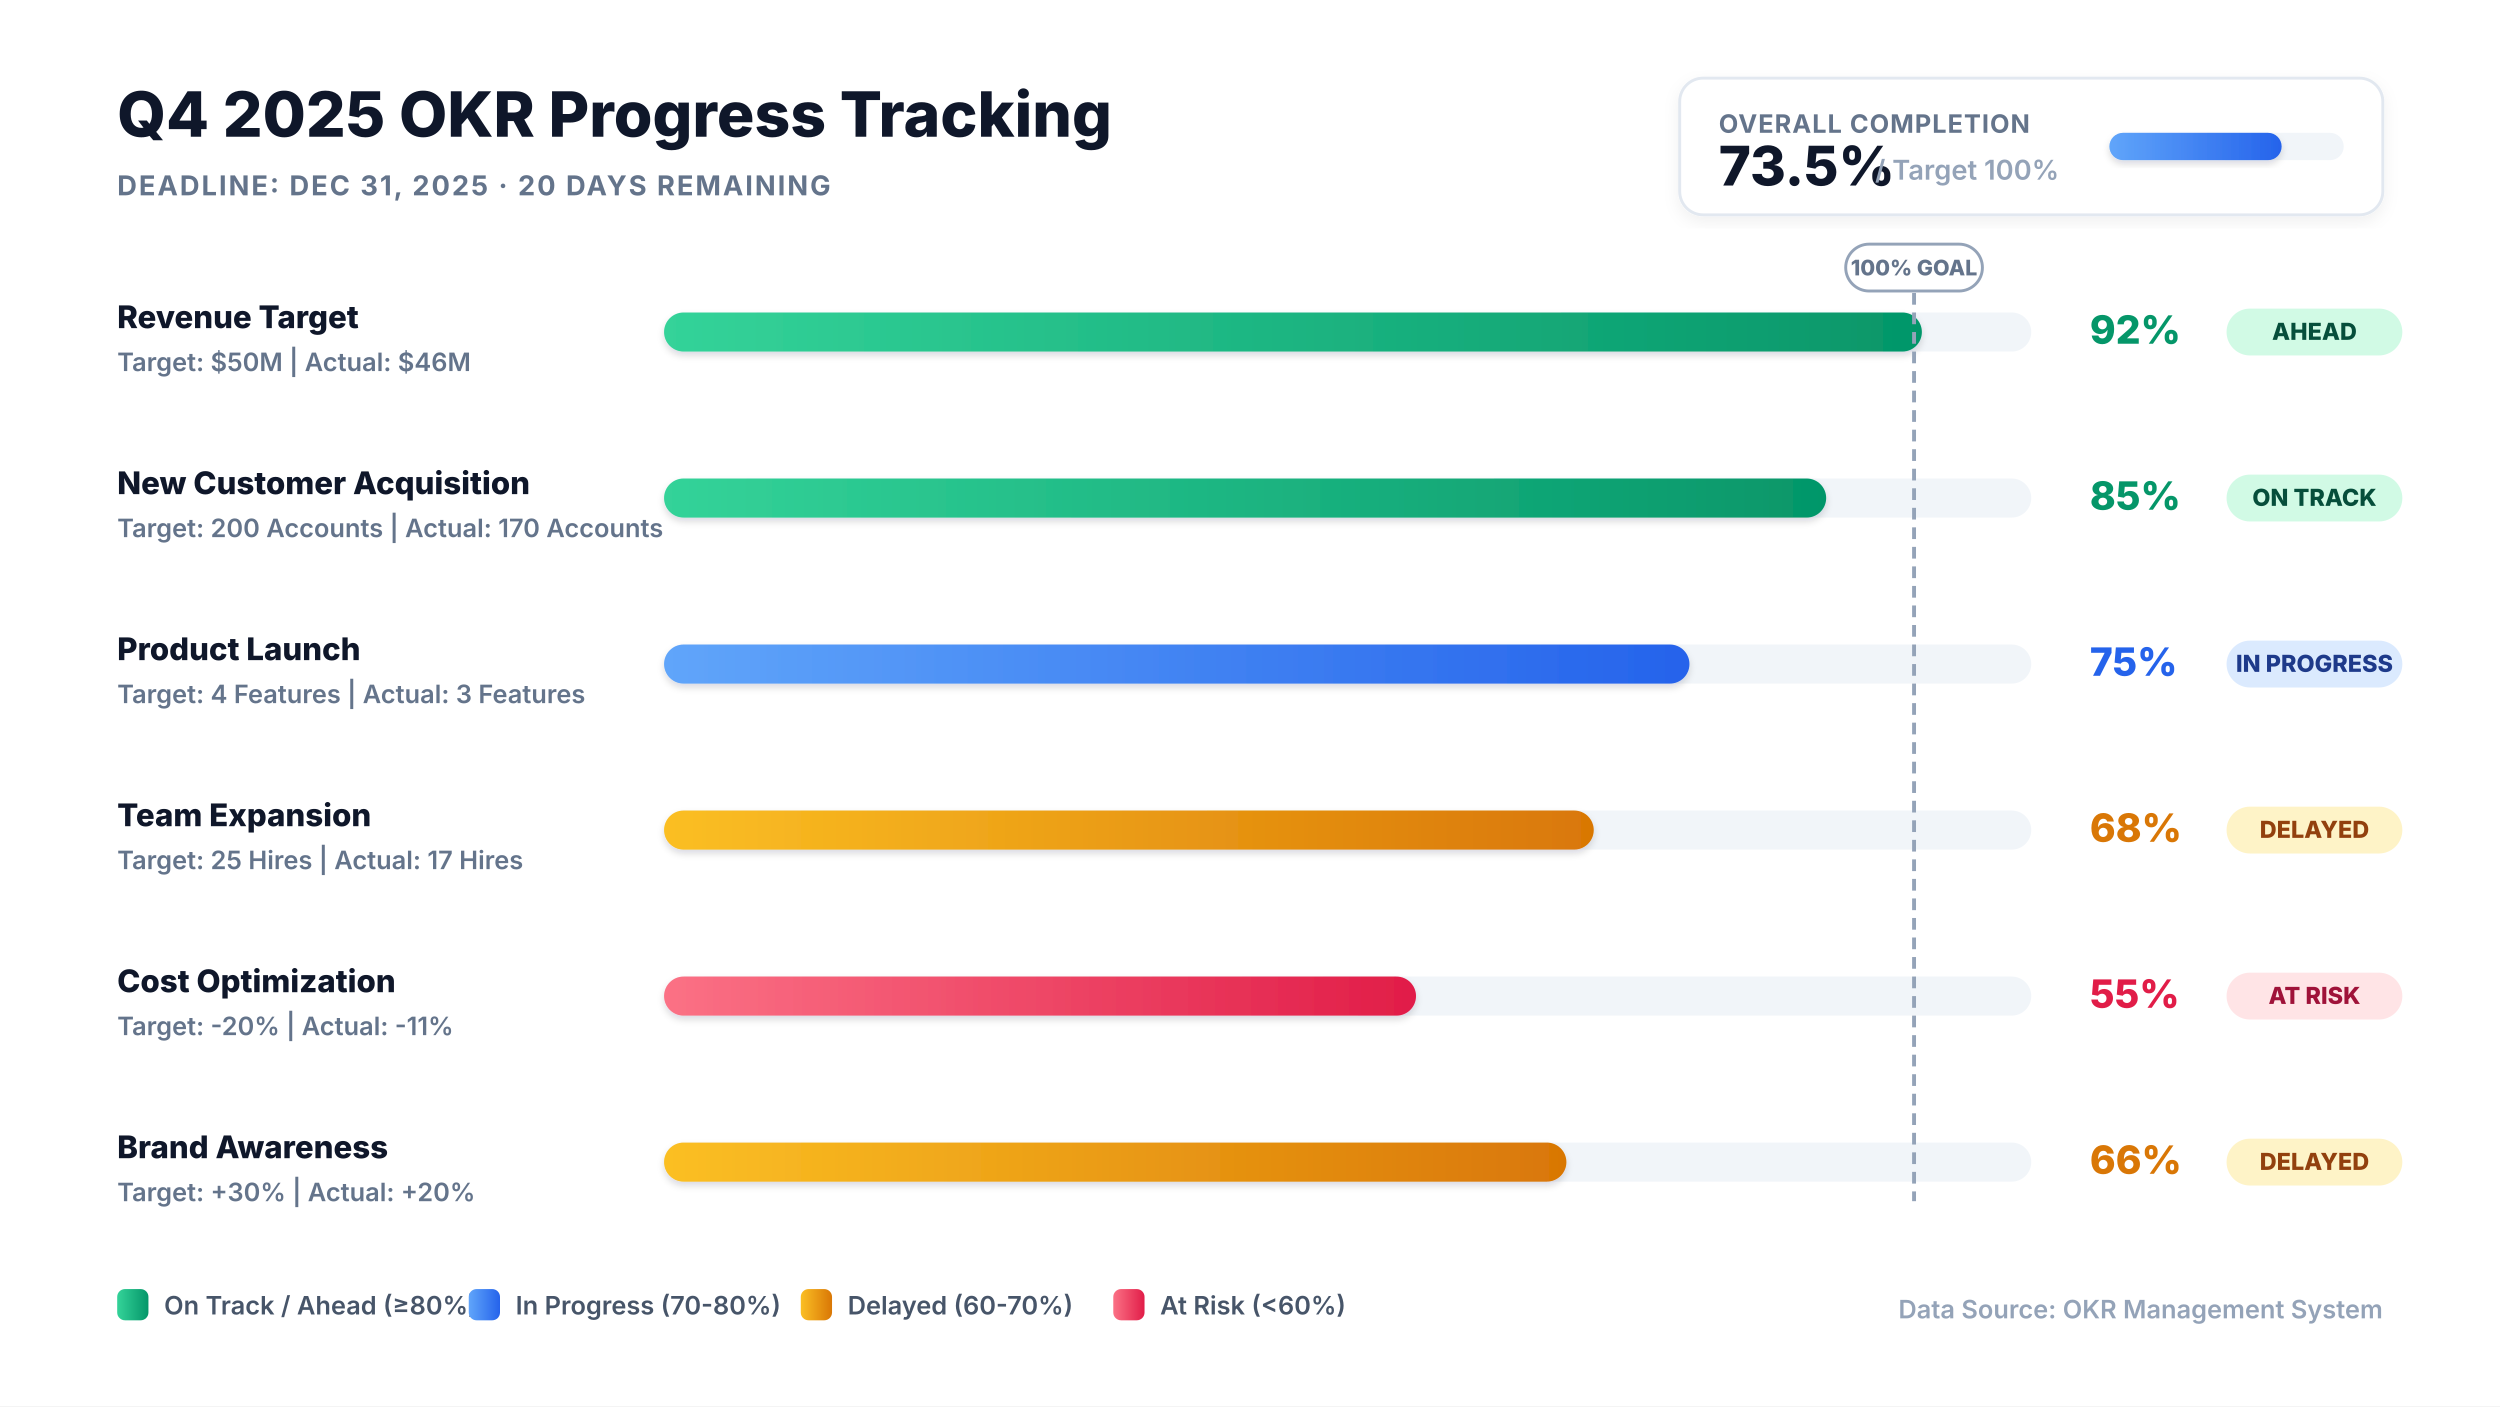
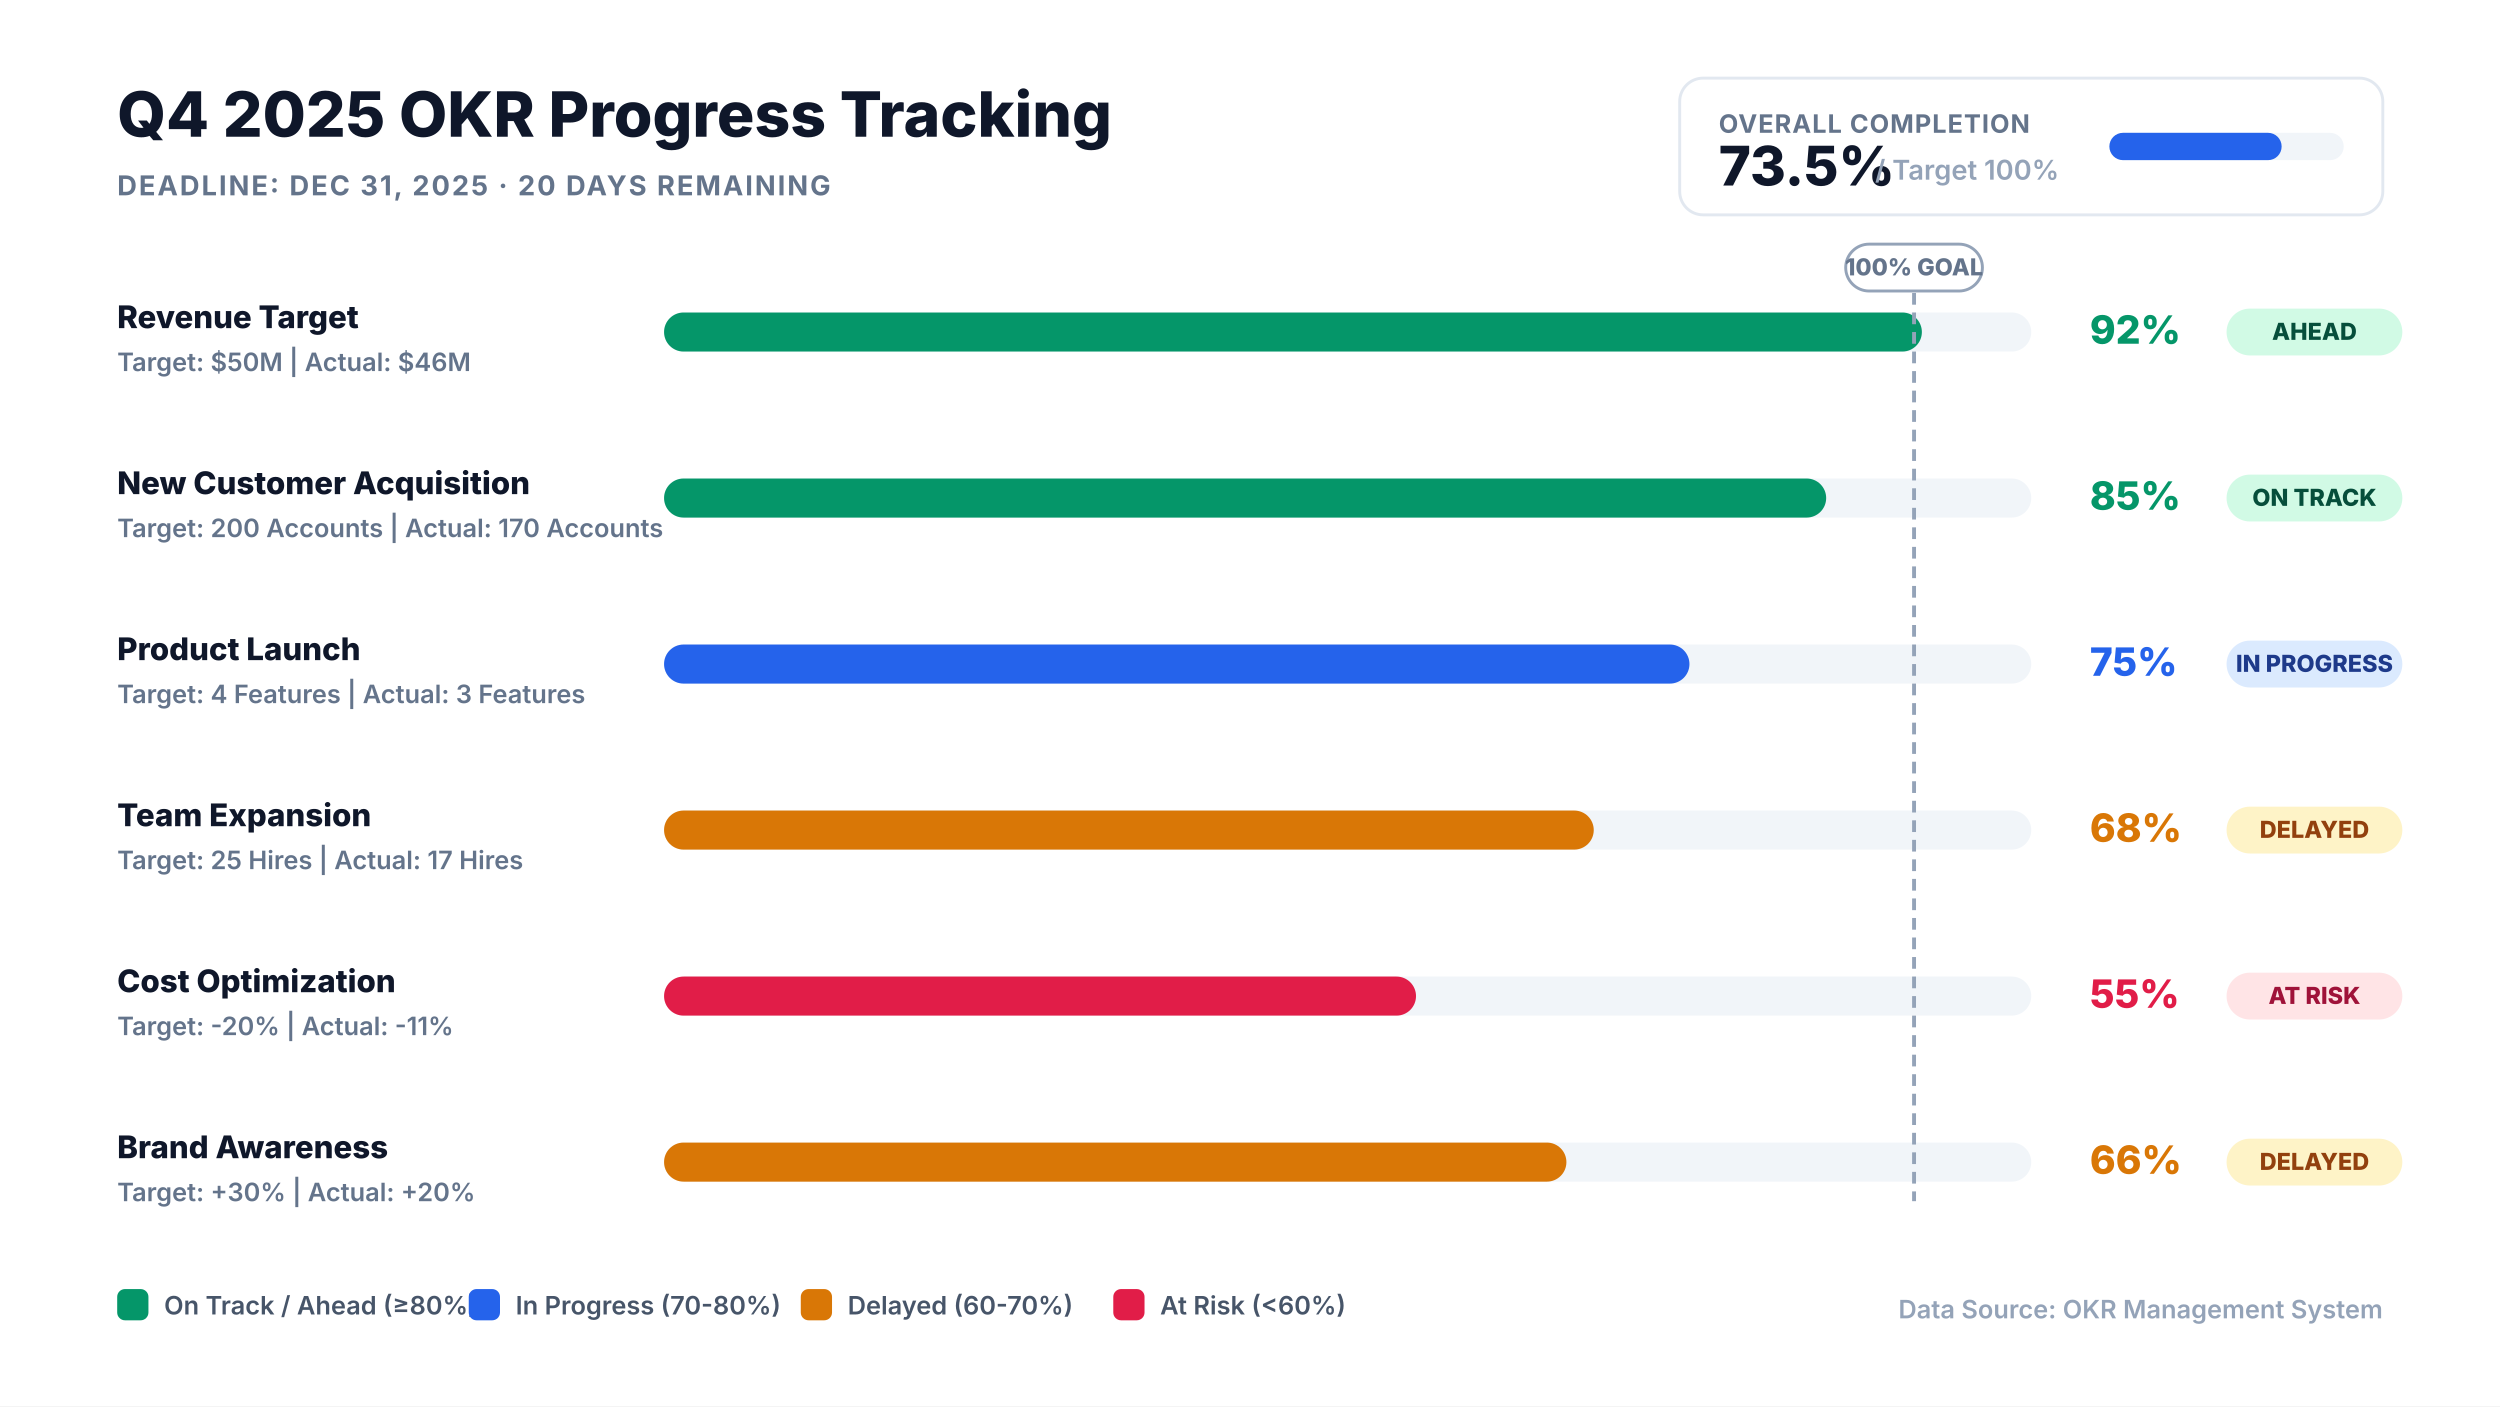
- <svg xmlns="http://www.w3.org/2000/svg" viewBox="0 0 1280 720" width="1280" height="720">
-   <defs>
-     <linearGradient id="gradEmerald" x1="0%" y1="0%" x2="100%" y2="0%">
-       <stop offset="0%" stop-color="#34D399" />
-       <stop offset="100%" stop-color="#059669" />
-     </linearGradient>
-     <linearGradient id="gradBlue" x1="0%" y1="0%" x2="100%" y2="0%">
-       <stop offset="0%" stop-color="#60A5FA" />
-       <stop offset="100%" stop-color="#2563EB" />
-     </linearGradient>
-     <linearGradient id="gradAmber" x1="0%" y1="0%" x2="100%" y2="0%">
-       <stop offset="0%" stop-color="#FBBF24" />
-       <stop offset="100%" stop-color="#D97706" />
-     </linearGradient>
-     <linearGradient id="gradRose" x1="0%" y1="0%" x2="100%" y2="0%">
-       <stop offset="0%" stop-color="#FB7185" />
-       <stop offset="100%" stop-color="#E11D48" />
-     </linearGradient>
-     <filter id="cardShadow" x="-10%" y="-10%" width="120%" height="120%">
-       <feGaussianBlur in="SourceAlpha" stdDeviation="4" />
-       <feOffset dx="0" dy="3" result="offsetblur" />
-       <feFlood flood-color="#0F172A" flood-opacity="0.06" result="shadowColor" />
-       <feComposite in="shadowColor" in2="offsetblur" operator="in" result="shadow" />
-       <feMerge>
-         <feMergeNode in="shadow" />
-         <feMergeNode in="SourceGraphic" />
-       </feMerge>
-     </filter>
-     <filter id="barShadow" x="-5%" y="-20%" width="110%" height="150%">
-       <feGaussianBlur in="SourceAlpha" stdDeviation="2" />
-       <feOffset dx="0" dy="2" result="offsetblur" />
-       <feFlood flood-color="#0F172A" flood-opacity="0.15" result="shadowColor" />
-       <feComposite in="shadowColor" in2="offsetblur" operator="in" result="shadow" />
-       <feMerge>
-         <feMergeNode in="shadow" />
-         <feMergeNode in="SourceGraphic" />
-       </feMerge>
-     </filter>
-   </defs>
+ <svg xmlns="http://www.w3.org/2000/svg" viewBox="0 0 1280 720" width="1280" height="720" font-family="-apple-system, BlinkMacSystemFont, 'Segoe UI', sans-serif" font-size="12">
  <rect width="1280" height="720" fill="#FFFFFF" />
-   <text x="60" y="70" font-family="-apple-system, BlinkMacSystemFont, 'Segoe UI', sans-serif" font-size="32" font-weight="800" fill="#0F172A">Q4 2025 OKR Progress Tracking</text>
-   <text x="60" y="100" font-family="-apple-system, BlinkMacSystemFont, 'Segoe UI', sans-serif" font-size="14" font-weight="700" fill="#64748B" letter-spacing="1">DEADLINE: DEC 31, 2025 · 20 DAYS REMAINING</text>
-   <g id="overallProgress" transform="translate(860, 40)">
-     <rect x="0" y="0" width="360" height="70" rx="12" fill="#FFFFFF" stroke="#E2E8F0" stroke-width="1.5" filter="url(#cardShadow)" />
-     <text x="20" y="28" font-family="-apple-system, BlinkMacSystemFont, 'Segoe UI', sans-serif" font-size="13" font-weight="700" fill="#64748B" letter-spacing="0.5">OVERALL COMPLETION</text>
-     <text x="20" y="55" font-family="-apple-system, BlinkMacSystemFont, 'Segoe UI', sans-serif" font-size="28" font-weight="800" fill="#0F172A">73.5%</text>
-     <text x="100" y="52" font-family="-apple-system, BlinkMacSystemFont, 'Segoe UI', sans-serif" font-size="14" font-weight="600" fill="#94A3B8">/ Target 100%</text>
+   <g id="header" data-pptx-bounds="40 15 1200 125">
+     <text x="60" y="70" font-size="32" font-weight="800" fill="#0F172A">Q4 2025 OKR Progress Tracking</text>
+     <text x="60" y="100" font-size="14" font-weight="700" fill="#64748B" letter-spacing="1">DEADLINE: DEC 31, 2025 · 20 DAYS REMAINING</text>
+   </g>
+   <g id="overallProgress" data-pptx-bounds="814 33 452 84" transform="translate(860, 40)">
+     <rect x="0" y="0" width="360" height="70" rx="12" fill="#FFFFFF" stroke="#E2E8F0" stroke-width="1.5" />
+     <text x="20" y="28" font-size="13" font-weight="700" fill="#64748B" letter-spacing="0.5">OVERALL COMPLETION</text>
+     <text x="20" y="55" font-size="28" font-weight="800" fill="#0F172A">73.5%</text>
+     <text x="100" y="52" font-size="14" font-weight="600" fill="#94A3B8">/ Target 100%</text>
    <rect x="220" y="28" width="120" height="14" rx="7" fill="#F1F5F9" />
-     <rect x="220" y="28" width="88.2" height="14" rx="7" fill="url(#gradBlue)" filter="url(#barShadow)" />
+     <rect x="220" y="28" width="88.2" height="14" rx="7" fill="#2563EB" />
  </g>
-   <g id="progressBars">
+   <g id="progressBars" data-pptx-bounds="0 123 1280 526">
    <g transform="translate(60, 150)">
-       <text x="0" y="18" font-family="-apple-system, BlinkMacSystemFont, 'Segoe UI', sans-serif" font-size="16" font-weight="800" fill="#0F172A">Revenue Target</text>
-       <text x="0" y="40" font-family="-apple-system, BlinkMacSystemFont, 'Segoe UI', sans-serif" font-size="13" font-weight="600" fill="#64748B">Target: $50M | Actual: $46M</text>
+       <text x="0" y="18" font-size="16" font-weight="800" fill="#0F172A">Revenue Target</text>
+       <text x="0" y="40" font-size="13" font-weight="600" fill="#64748B">Target: $50M | Actual: $46M</text>
      <rect x="280" y="10" width="700" height="20" rx="10" fill="#F1F5F9" />
-       <rect x="280" y="10" width="644" height="20" rx="10" fill="url(#gradEmerald)" filter="url(#barShadow)" />
-       <text x="1010" y="26" font-family="-apple-system, BlinkMacSystemFont, 'Segoe UI', sans-serif" font-size="20" font-weight="800" fill="#059669">92%</text>
+       <rect x="280" y="10" width="644" height="20" rx="10" fill="#059669" />
+       <text x="1010" y="26" font-size="20" font-weight="800" fill="#059669">92%</text>
      <rect x="1080" y="8" width="90" height="24" rx="12" fill="#D1FAE5" />
-       <text x="1125" y="24" font-family="-apple-system, BlinkMacSystemFont, 'Segoe UI', sans-serif" font-size="12" font-weight="800" fill="#064E3B" text-anchor="middle">AHEAD</text>
+       <text x="1125" y="24" font-weight="800" fill="#064E3B" text-anchor="middle">AHEAD</text>
    </g>
    <g transform="translate(60, 235)">
-       <text x="0" y="18" font-family="-apple-system, BlinkMacSystemFont, 'Segoe UI', sans-serif" font-size="16" font-weight="800" fill="#0F172A">New Customer Acquisition</text>
-       <text x="0" y="40" font-family="-apple-system, BlinkMacSystemFont, 'Segoe UI', sans-serif" font-size="13" font-weight="600" fill="#64748B">Target: 200 Accounts | Actual: 170 Accounts</text>
+       <text x="0" y="18" font-size="16" font-weight="800" fill="#0F172A">New Customer Acquisition</text>
+       <text x="0" y="40" font-size="13" font-weight="600" fill="#64748B">Target: 200 Accounts | Actual: 170 Accounts</text>
      <rect x="280" y="10" width="700" height="20" rx="10" fill="#F1F5F9" />
-       <rect x="280" y="10" width="595" height="20" rx="10" fill="url(#gradEmerald)" filter="url(#barShadow)" />
-       <text x="1010" y="26" font-family="-apple-system, BlinkMacSystemFont, 'Segoe UI', sans-serif" font-size="20" font-weight="800" fill="#059669">85%</text>
+       <rect x="280" y="10" width="595" height="20" rx="10" fill="#059669" />
+       <text x="1010" y="26" font-size="20" font-weight="800" fill="#059669">85%</text>
      <rect x="1080" y="8" width="90" height="24" rx="12" fill="#D1FAE5" />
-       <text x="1125" y="24" font-family="-apple-system, BlinkMacSystemFont, 'Segoe UI', sans-serif" font-size="12" font-weight="800" fill="#064E3B" text-anchor="middle">ON TRACK</text>
+       <text x="1125" y="24" font-weight="800" fill="#064E3B" text-anchor="middle">ON TRACK</text>
    </g>
    <g transform="translate(60, 320)">
-       <text x="0" y="18" font-family="-apple-system, BlinkMacSystemFont, 'Segoe UI', sans-serif" font-size="16" font-weight="800" fill="#0F172A">Product Launch</text>
-       <text x="0" y="40" font-family="-apple-system, BlinkMacSystemFont, 'Segoe UI', sans-serif" font-size="13" font-weight="600" fill="#64748B">Target: 4 Features | Actual: 3 Features</text>
+       <text x="0" y="18" font-size="16" font-weight="800" fill="#0F172A">Product Launch</text>
+       <text x="0" y="40" font-size="13" font-weight="600" fill="#64748B">Target: 4 Features | Actual: 3 Features</text>
      <rect x="280" y="10" width="700" height="20" rx="10" fill="#F1F5F9" />
-       <rect x="280" y="10" width="525" height="20" rx="10" fill="url(#gradBlue)" filter="url(#barShadow)" />
-       <text x="1010" y="26" font-family="-apple-system, BlinkMacSystemFont, 'Segoe UI', sans-serif" font-size="20" font-weight="800" fill="#2563EB">75%</text>
+       <rect x="280" y="10" width="525" height="20" rx="10" fill="#2563EB" />
+       <text x="1010" y="26" font-size="20" font-weight="800" fill="#2563EB">75%</text>
      <rect x="1080" y="8" width="90" height="24" rx="12" fill="#DBEAFE" />
-       <text x="1125" y="24" font-family="-apple-system, BlinkMacSystemFont, 'Segoe UI', sans-serif" font-size="12" font-weight="800" fill="#1E3A8A" text-anchor="middle">IN PROGRESS</text>
+       <text x="1125" y="24" font-weight="800" fill="#1E3A8A" text-anchor="middle">IN PROGRESS</text>
    </g>
    <g transform="translate(60, 405)">
-       <text x="0" y="18" font-family="-apple-system, BlinkMacSystemFont, 'Segoe UI', sans-serif" font-size="16" font-weight="800" fill="#0F172A">Team Expansion</text>
-       <text x="0" y="40" font-family="-apple-system, BlinkMacSystemFont, 'Segoe UI', sans-serif" font-size="13" font-weight="600" fill="#64748B">Target: 25 Hires | Actual: 17 Hires</text>
+       <text x="0" y="18" font-size="16" font-weight="800" fill="#0F172A">Team Expansion</text>
+       <text x="0" y="40" font-size="13" font-weight="600" fill="#64748B">Target: 25 Hires | Actual: 17 Hires</text>
      <rect x="280" y="10" width="700" height="20" rx="10" fill="#F1F5F9" />
-       <rect x="280" y="10" width="476" height="20" rx="10" fill="url(#gradAmber)" filter="url(#barShadow)" />
-       <text x="1010" y="26" font-family="-apple-system, BlinkMacSystemFont, 'Segoe UI', sans-serif" font-size="20" font-weight="800" fill="#D97706">68%</text>
+       <rect x="280" y="10" width="476" height="20" rx="10" fill="#D97706" />
+       <text x="1010" y="26" font-size="20" font-weight="800" fill="#D97706">68%</text>
      <rect x="1080" y="8" width="90" height="24" rx="12" fill="#FEF3C7" />
-       <text x="1125" y="24" font-family="-apple-system, BlinkMacSystemFont, 'Segoe UI', sans-serif" font-size="12" font-weight="800" fill="#92400E" text-anchor="middle">DELAYED</text>
+       <text x="1125" y="24" font-weight="800" fill="#92400E" text-anchor="middle">DELAYED</text>
    </g>
    <g transform="translate(60, 490)">
-       <text x="0" y="18" font-family="-apple-system, BlinkMacSystemFont, 'Segoe UI', sans-serif" font-size="16" font-weight="800" fill="#0F172A">Cost Optimization</text>
-       <text x="0" y="40" font-family="-apple-system, BlinkMacSystemFont, 'Segoe UI', sans-serif" font-size="13" font-weight="600" fill="#64748B">Target: -20% | Actual: -11%</text>
+       <text x="0" y="18" font-size="16" font-weight="800" fill="#0F172A">Cost Optimization</text>
+       <text x="0" y="40" font-size="13" font-weight="600" fill="#64748B">Target: -20% | Actual: -11%</text>
      <rect x="280" y="10" width="700" height="20" rx="10" fill="#F1F5F9" />
-       <rect x="280" y="10" width="385" height="20" rx="10" fill="url(#gradRose)" filter="url(#barShadow)" />
-       <text x="1010" y="26" font-family="-apple-system, BlinkMacSystemFont, 'Segoe UI', sans-serif" font-size="20" font-weight="800" fill="#E11D48">55%</text>
+       <rect x="280" y="10" width="385" height="20" rx="10" fill="#E11D48" />
+       <text x="1010" y="26" font-size="20" font-weight="800" fill="#E11D48">55%</text>
      <rect x="1080" y="8" width="90" height="24" rx="12" fill="#FFE4E6" />
-       <text x="1125" y="24" font-family="-apple-system, BlinkMacSystemFont, 'Segoe UI', sans-serif" font-size="12" font-weight="800" fill="#9F1239" text-anchor="middle">AT RISK</text>
+       <text x="1125" y="24" font-weight="800" fill="#9F1239" text-anchor="middle">AT RISK</text>
    </g>
    <g transform="translate(60, 575)">
-       <text x="0" y="18" font-family="-apple-system, BlinkMacSystemFont, 'Segoe UI', sans-serif" font-size="16" font-weight="800" fill="#0F172A">Brand Awareness</text>
-       <text x="0" y="40" font-family="-apple-system, BlinkMacSystemFont, 'Segoe UI', sans-serif" font-size="13" font-weight="600" fill="#64748B">Target: +30% | Actual: +20%</text>
+       <text x="0" y="18" font-size="16" font-weight="800" fill="#0F172A">Brand Awareness</text>
+       <text x="0" y="40" font-size="13" font-weight="600" fill="#64748B">Target: +30% | Actual: +20%</text>
      <rect x="280" y="10" width="700" height="20" rx="10" fill="#F1F5F9" />
-       <rect x="280" y="10" width="462" height="20" rx="10" fill="url(#gradAmber)" filter="url(#barShadow)" />
-       <text x="1010" y="26" font-family="-apple-system, BlinkMacSystemFont, 'Segoe UI', sans-serif" font-size="20" font-weight="800" fill="#D97706">66%</text>
+       <rect x="280" y="10" width="462" height="20" rx="10" fill="#D97706" />
+       <text x="1010" y="26" font-size="20" font-weight="800" fill="#D97706">66%</text>
      <rect x="1080" y="8" width="90" height="24" rx="12" fill="#FEF3C7" />
-       <text x="1125" y="24" font-family="-apple-system, BlinkMacSystemFont, 'Segoe UI', sans-serif" font-size="12" font-weight="800" fill="#92400E" text-anchor="middle">DELAYED</text>
+       <text x="1125" y="24" font-weight="800" fill="#92400E" text-anchor="middle">DELAYED</text>
    </g>
  </g>
-   <line x1="980" y1="140" x2="980" y2="615" stroke="#94A3B8" stroke-width="2" stroke-dasharray="6 4" />
-   <rect x="945" y="125" width="70" height="24" rx="12" fill="#FFFFFF" stroke="#94A3B8" stroke-width="1.5" />
-   <text x="980" y="141" font-family="-apple-system, BlinkMacSystemFont, 'Segoe UI', sans-serif" font-size="11" font-weight="800" fill="#64748B" text-anchor="middle">100% GOAL</text>
-   <g id="legend" transform="translate(60, 660)">
-     <rect x="0" y="0" width="16" height="16" rx="4" fill="url(#gradEmerald)" />
-     <text x="24" y="13" font-family="-apple-system, BlinkMacSystemFont, 'Segoe UI', sans-serif" font-size="13" font-weight="600" fill="#475569">On Track / Ahead (≥80%)</text>
-     <rect x="180" y="0" width="16" height="16" rx="4" fill="url(#gradBlue)" />
-     <text x="204" y="13" font-family="-apple-system, BlinkMacSystemFont, 'Segoe UI', sans-serif" font-size="13" font-weight="600" fill="#475569">In Progress (70-80%)</text>
-     <rect x="350" y="0" width="16" height="16" rx="4" fill="url(#gradAmber)" />
-     <text x="374" y="13" font-family="-apple-system, BlinkMacSystemFont, 'Segoe UI', sans-serif" font-size="13" font-weight="600" fill="#475569">Delayed (60-70%)</text>
-     <rect x="510" y="0" width="16" height="16" rx="4" fill="url(#gradRose)" />
-     <text x="534" y="13" font-family="-apple-system, BlinkMacSystemFont, 'Segoe UI', sans-serif" font-size="13" font-weight="600" fill="#475569">At Risk (&lt;60%)</text>
+   <g id="goal-marker" data-pptx-bounds="928 90 104 560">
+     <line x1="980" y1="140" x2="980" y2="615" stroke="#94A3B8" stroke-width="2" stroke-dasharray="6 4" />
+     <rect x="945" y="125" width="70" height="24" rx="12" fill="#FFFFFF" stroke="#94A3B8" stroke-width="1.5" />
+     <text x="980" y="141" font-weight="800" fill="#64748B" text-anchor="middle">100% GOAL</text>
  </g>
-   <text x="1220" y="675" font-family="-apple-system, BlinkMacSystemFont, 'Segoe UI', sans-serif" font-size="13" font-weight="600" fill="#94A3B8" text-anchor="end">Data Source: OKR Management System</text>
+   <g id="legend" data-pptx-bounds="0 653 763 30" transform="translate(60, 660)">
+     <rect x="0" y="0" width="16" height="16" rx="4" fill="#059669" />
+     <text x="24" y="13" font-size="13" font-weight="600" fill="#475569">On Track / Ahead (≥80%)</text>
+     <rect x="180" y="0" width="16" height="16" rx="4" fill="#2563EB" />
+     <text x="204" y="13" font-size="13" font-weight="600" fill="#475569">In Progress (70-80%)</text>
+     <rect x="350" y="0" width="16" height="16" rx="4" fill="#D97706" />
+     <text x="374" y="13" font-size="13" font-weight="600" fill="#475569">Delayed (60-70%)</text>
+     <rect x="510" y="0" width="16" height="16" rx="4" fill="#E11D48" />
+     <text x="534" y="13" font-size="13" font-weight="600" fill="#475569">At Risk (&lt;60%)</text>
+   </g>
+   <g id="source" data-pptx-bounds="40 651 1200 39">
+     <text x="1220" y="675" font-size="13" font-weight="600" fill="#94A3B8" text-anchor="end">Data Source: OKR Management System</text>
+   </g>
</svg>
